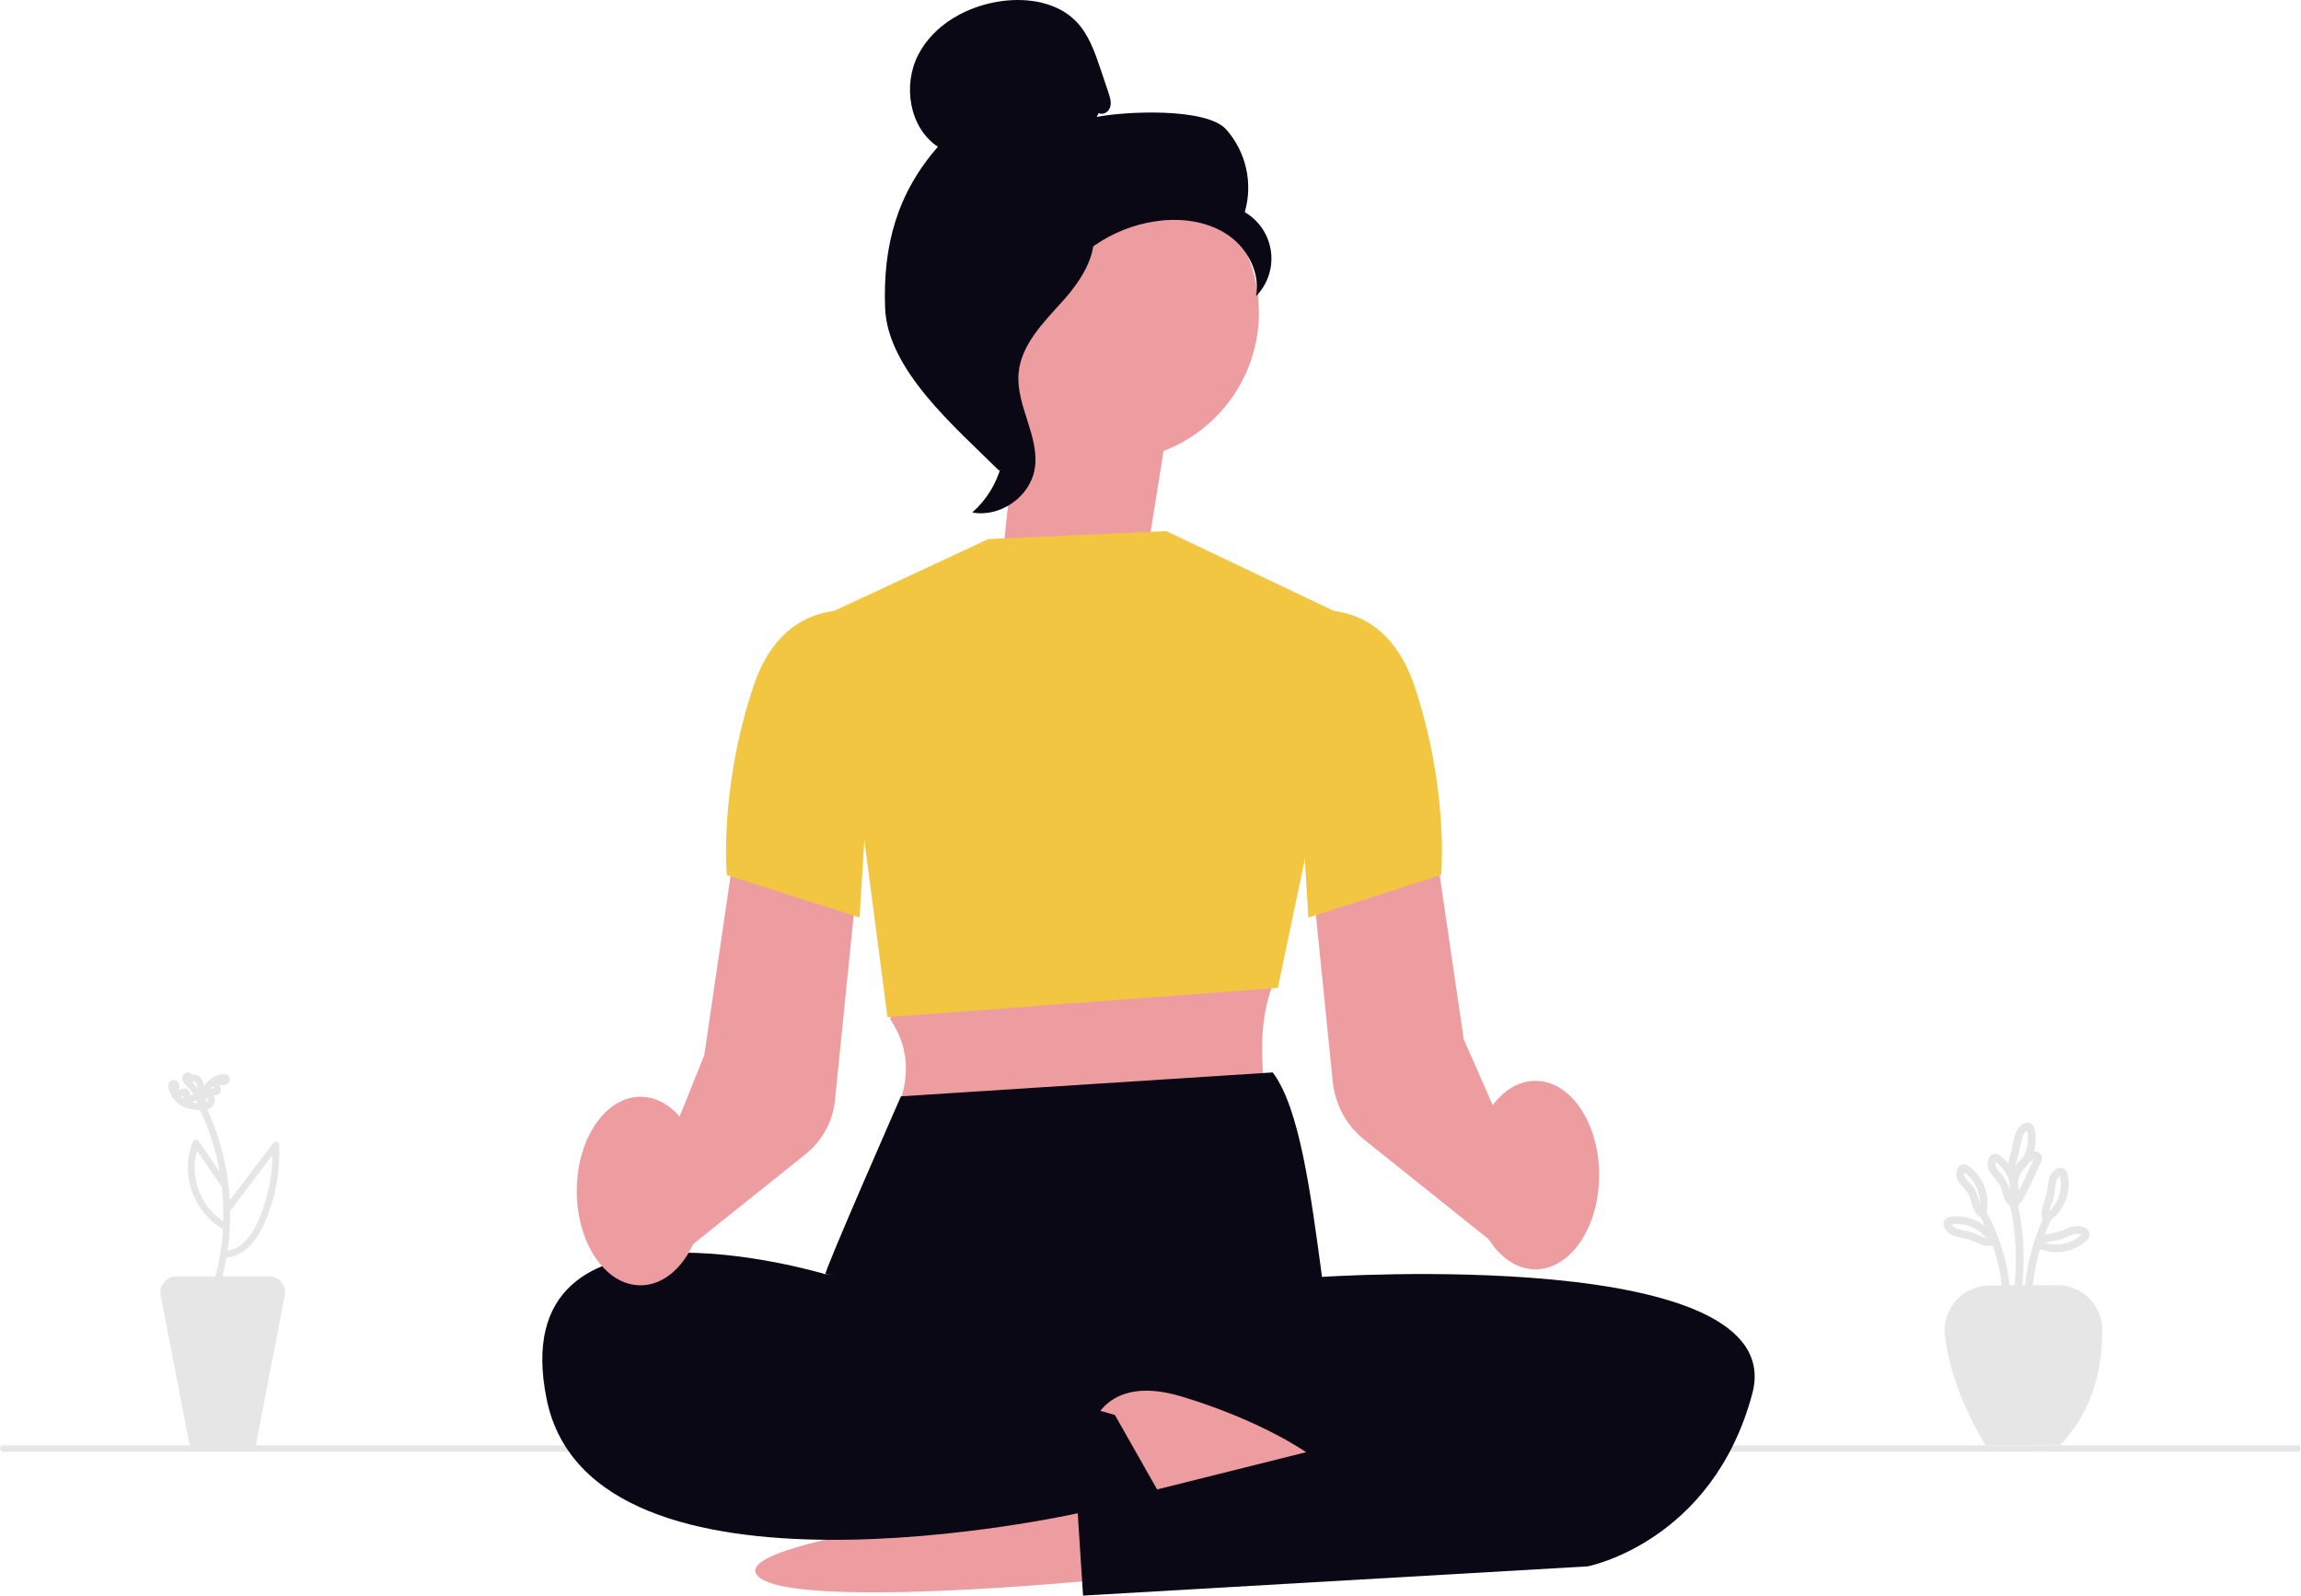
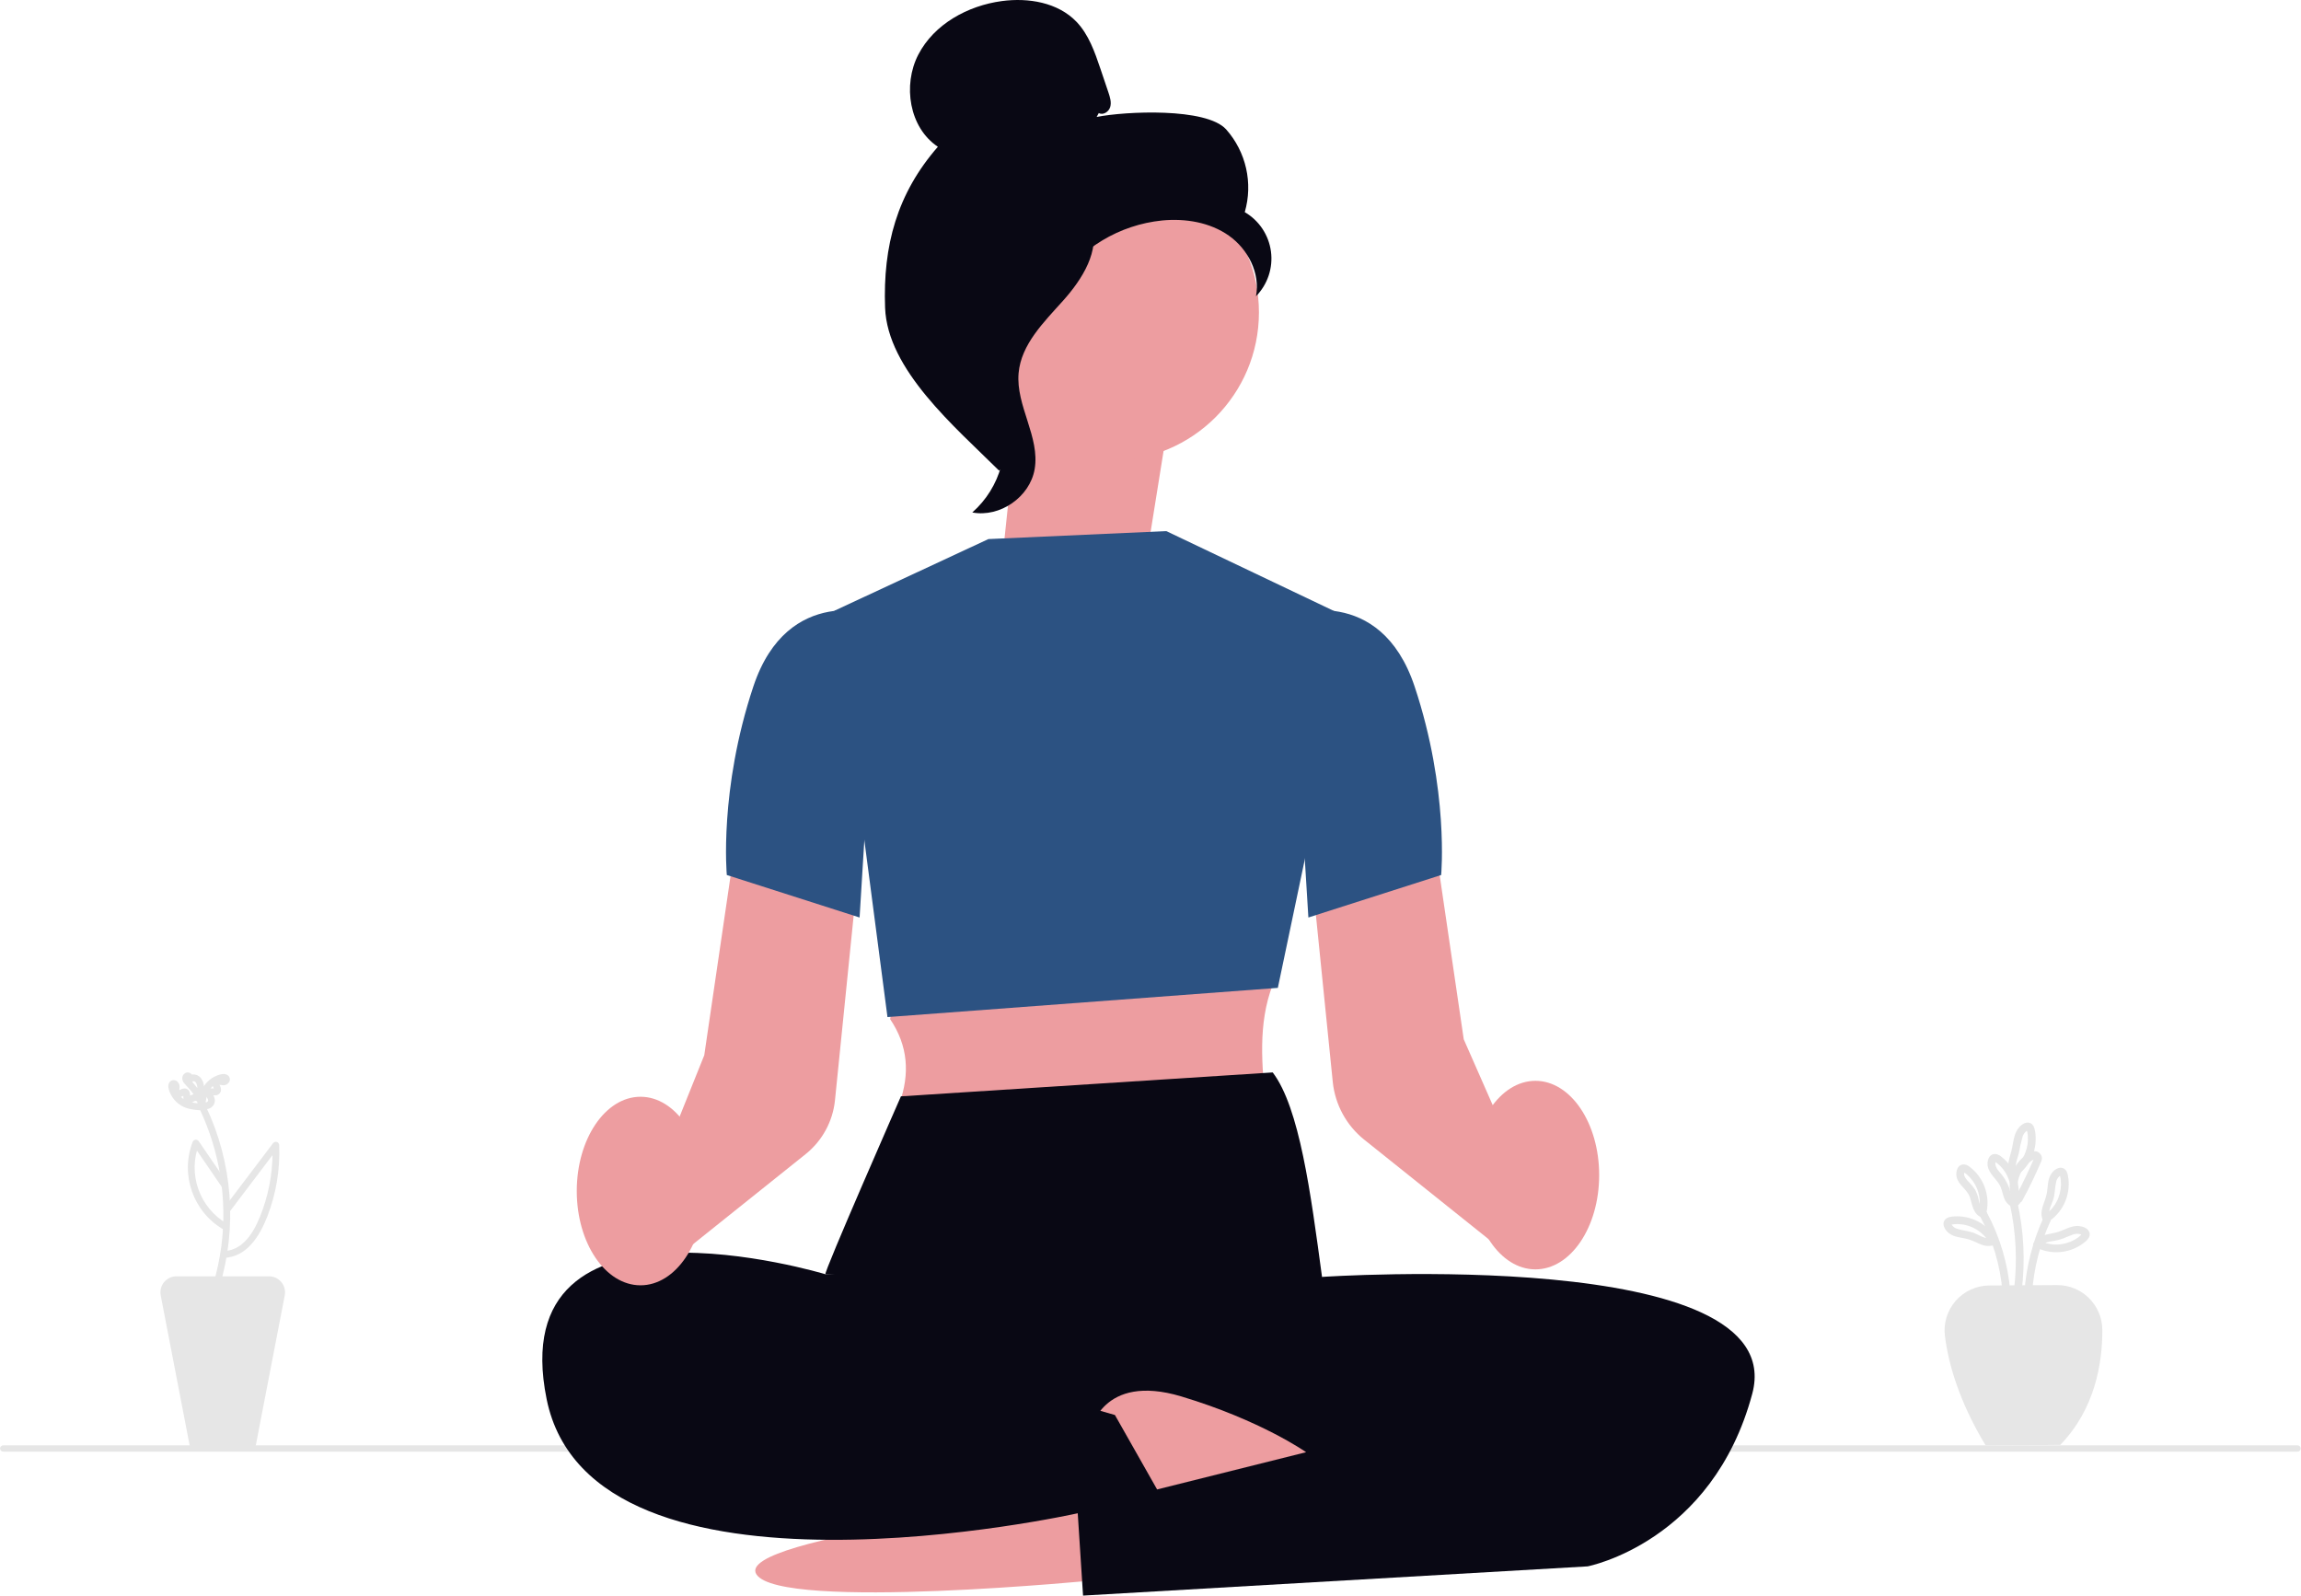
<svg xmlns="http://www.w3.org/2000/svg" width="800" height="554.737" viewBox="0 0 800 554.737">
  <g transform="translate(-565.665 -239.583)">
    <path d="M0,544.5a1.153,1.153,0,0,0,1.207,1.1H798.793a1.1,1.1,0,1,0,0-2.2H1.207A1.153,1.153,0,0,0,0,544.5Z" transform="translate(565.665 198.68)" fill="#e6e6e6" />
    <path d="M427.859,202.3l7.5-46.819-50.568-20.6L377.3,206.037Z" transform="translate(536.718 229.239)" fill="#ed9da0" />
    <circle cx="51.565" cy="51.565" r="51.565" transform="translate(900.234 296.636)" fill="#ed9da0" />
    <path d="M407.589,39.295c1.5.868,3.49-.443,3.97-2.105s-.083-3.425-.628-5.06c-.923-2.742-1.856-5.494-2.779-8.236C406.176,18.05,404.08,12,399.815,7.552,393.361.84,383.113-.868,373.889.369c-11.846,1.588-23.544,8-29.046,18.613s-3.167,25.418,6.8,32.038c-14.191,16.259-19.14,34.392-18.355,55.96S357.566,148.4,372.9,163.6c3.425-2.077,6.537-11.8,4.653-15.336s.812-7.626-1.514-10.876-4.284,1.93-1.92-1.311c1.486-2.04-4.321-6.74-2.105-7.959,10.692-5.909,14.246-19.241,20.968-29.443a50.175,50.175,0,0,1,36.636-22.029c8.079-.766,16.619.619,23.239,5.309S463.77,95.024,462.238,103a18.687,18.687,0,0,0-3.9-29.249,30.543,30.543,0,0,0-6.481-28.779c-6.906-7.617-34.937-6.315-45.019-4.312" transform="translate(540.101 239.587)" fill="#090814" />
    <path d="M408.545,83.32c-13.36,1.44-23.008,13.018-31.151,23.7-4.69,6.158-9.611,12.963-9.491,20.709.12,7.829,5.355,14.542,7.857,21.965a33.1,33.1,0,0,1-9.63,34.863c9.621,1.828,20.017-5.383,21.679-15.031,1.93-11.227-6.583-22.066-5.577-33.423.886-10,8.771-17.7,15.465-25.178s12.991-17.4,9.907-26.96" transform="translate(537.575 233.194)" fill="#090814" />
    <path d="M404.833,592.528s-111.717,11.079-120.026-1.847,113.37-25.852,113.37-25.852Z" transform="translate(543.846 196.253)" fill="#ed9da0" />
    <path d="M337.5,370.49l-2.308,12.252c6.288,9.279,6.888,19.084,3.231,29.3l127.413.923c-1.366-13.8-2.871-28.594,2.373-42.157Z" transform="translate(539.949 211.162)" fill="#ed9da0" />
    <path d="M558.393,457.4l-46.21-36.968a29.6,29.6,0,0,1-10.9-20.035l-7.118-70.419,42.425-14.145,10.23,69.726,25.492,57.936-13.9,13.9h-.009Z" transform="translate(527.753 215.356)" fill="#ed9da0" />
-     <path d="M367.74,202.76l61.86-2.77,65.553,31.225L468.378,358.794,332.656,368.95,314.19,227.688Z" transform="translate(541.56 224.243)" fill="#f3c642" />
+     <path d="M367.74,202.76l61.86-2.77,65.553,31.225L468.378,358.794,332.656,368.95,314.19,227.688Z" transform="translate(541.56 224.243)" fill="#2c5282" />
    <path d="M466.336,403.83c9.3,12.252,13.194,41.751,17.145,71.093,0,0-171.73-.923-172.653-.923s26.249-61.86,26.249-61.86l129.259-8.31Z" transform="translate(541.82 208.605)" fill="#090814" />
    <path d="M463.772,472.3l11.541,7.829s163.42-11.079,149.571,40.624-57.243,60.013-57.243,60.013L392.218,590.924,390.371,562.3s-168.96,37.854-184.656-39.7,96.944-43.394,96.944-43.394L463.772,472.3h0Z" transform="translate(549.997 203.396)" fill="#090814" />
    <path d="M410.65,537.667s3.869-20.312,31.567-12,43.394,19.389,43.394,19.389l-66.476,16.619Z" transform="translate(534.16 199.411)" fill="#ed9da0" />
-     <path d="M485.69,231.356s31.391-11.079,43.394,24.929,9.233,65.553,9.233,65.553L492.153,336.61,485.69,231.356Z" transform="translate(528.403 221.96)" fill="#f3c642" />
+     <path d="M485.69,231.356s31.391-11.079,43.394,24.929,9.233,65.553,9.233,65.553L492.153,336.61,485.69,231.356Z" transform="translate(528.403 221.96)" fill="#2c5282" />
    <path d="M251.7,463.48,241.63,445.734l21.762-54.169,10.23-69.735,42.425,14.145-7.211,71.277a27.581,27.581,0,0,1-10.156,18.65L251.7,463.489h0Z" transform="translate(547.127 214.896)" fill="#ed9da0" />
-     <path d="M326.294,231.356S294.9,220.277,282.9,256.285s-9.233,65.553-9.233,65.553l46.164,14.772,6.463-105.254Z" transform="translate(544.69 221.96)" fill="#f3c642" />
+     <path d="M326.294,231.356S294.9,220.277,282.9,256.285s-9.233,65.553-9.233,65.553l46.164,14.772,6.463-105.254Z" transform="translate(544.69 221.96)" fill="#2c5282" />
    <ellipse cx="22.159" cy="32.776" rx="22.159" ry="32.776" transform="translate(1077.338 615.352)" fill="#ed9da0" />
    <ellipse cx="22.159" cy="32.776" rx="22.159" ry="32.776" transform="translate(766.193 620.892)" fill="#ed9da0" />
    <path d="M332.84,507.83l80.325,23.082,15.7,27.7-30.016,6.463" transform="translate(540.129 200.626)" fill="#090814" />
    <path d="M842.815,625.817H820.234L809.964,572.6a5.59,5.59,0,0,1,5.489-6.649H847.6a5.59,5.59,0,0,1,5.489,6.649Z" transform="translate(-188.425 117.362)" fill="#e6e6e6" />
    <path d="M829.777,572.385a87.416,87.416,0,0,0-4.82-62.956c-.652-1.369-2.686-.174-2.036,1.19a85.814,85.814,0,0,1,7.524,47.464,83.872,83.872,0,0,1-2.942,13.675,1.18,1.18,0,0,0,2.274.627Z" transform="translate(-187.805 114.624)" fill="#e6e6e6" />
    <path d="M833.141,545.414l16.911-22.328-2.2-.595a60.017,60.017,0,0,1-3.37,22.357c-2.187,6.177-5.963,14.235-13.564,14.483-1.513.049-1.52,2.407,0,2.358,8.088-.264,12.54-7.692,15.166-14.413a61.743,61.743,0,0,0,4.125-24.785,1.19,1.19,0,0,0-2.2-.6l-16.911,22.328C830.189,545.433,832.236,546.609,833.141,545.414Z" transform="translate(-187.469 115.224)" fill="#e6e6e6" />
    <path d="M832.785,535.847l-10.019-14.665a1.2,1.2,0,0,0-2.155.282,24.9,24.9,0,0,0,10.724,30.386,1.18,1.18,0,0,0,1.19-2.036,22.557,22.557,0,0,1-9.64-27.723l-2.155.282,10.019,14.665C831.6,538.283,833.644,537.1,832.785,535.847Z" transform="translate(-187.987 115.19)" fill="#e6e6e6" />
    <path d="M824.272,509c-2.318-.115-4.729-.256-6.669-1.676a7.259,7.259,0,0,1-1.841-1.99,7.07,7.07,0,0,1-.607-1.169,3.694,3.694,0,0,1-.31-1.233c0,.113.113-.091,0,0l-.169.135a.416.416,0,0,1-.542.111c-.184.023-.057-.285-.091.263a5.34,5.34,0,0,0-.007,1.778,2.111,2.111,0,0,0,2.724,1.518,7.729,7.729,0,0,0,1.142-.538l.106-.054q.195-.093.032-.014c.09-.152.141.146-.009-.024l.1,0-.12-.007a.44.44,0,0,1-.309-.229q-.057-.176-.019-.051c.037.052.039.286.02.059.006.076.006.154.007.23,0,.2-.012.393-.012.59a2.751,2.751,0,0,0,.309,1.411,1.894,1.894,0,0,0,1.728.9c.77-.036,1.206-.573,1.856-.865a.726.726,0,0,1,.874.168.748.748,0,0,1,.094.769,1.209,1.209,0,0,0,.423,1.613,1.19,1.19,0,0,0,1.613-.423,3.062,3.062,0,0,0-2.727-4.556,3.006,3.006,0,0,0-1.05.205,3.047,3.047,0,0,0-1.113.647c-.418.519-.129-.013-.111.094,0-.012.419.234.45.255l.041.107q-.045-.2-.017.01c0-.112-.012-.225-.012-.337a5.234,5.234,0,0,0-.115-1.555,1.961,1.961,0,0,0-1.4-1.341,2.681,2.681,0,0,0-1.83.363,6.741,6.741,0,0,1-.645.333c.194-.073-.064.024-.095.012-.145-.056.138,0,.152,0,.082.036.212.209.224.211-.052-.011-.049-.193-.051-.227-.027-.413.111-.825.111-1.238a2.416,2.416,0,0,0-.971-2.028,1.824,1.824,0,0,0-2.292.105c-1.068.982-.632,2.588-.154,3.744a9.6,9.6,0,0,0,6.034,5.566,20.566,20.566,0,0,0,5.241.713,1.179,1.179,0,1,0,0-2.358Z" transform="translate(-188.298 114.243)" fill="#e6e6e6" />
    <path d="M824.8,510.252c.218-2.2.47-4.552,1.872-6.362a7.481,7.481,0,0,1,2.235-1.916,6.7,6.7,0,0,1,1.243-.553c.242-.079.487-.133.732-.2.434-.119-.082-.013.14-.03a1.762,1.762,0,0,1,.189-.007q.223.013.056,0c.172-.1.118.106.041,0l-.07-.051a.57.57,0,0,1-.126-.653c-.014-.15.249-.033-.133-.094a5.357,5.357,0,0,0-1.888-.107,2.107,2.107,0,0,0-1.656,2.672,10.3,10.3,0,0,0,.524,1.236c-.076-.188,0,.031.019.08.043.145-.032.2.017.033a.757.757,0,0,1,.068-.227.448.448,0,0,1,.146-.144q.205-.075.009-.017c.018-.029.277,0,0-.007-.111,0-.223,0-.334-.007-.171-.009-.341-.028-.512-.036a2.611,2.611,0,0,0-1.436.275,1.889,1.889,0,0,0-.887,1.985,9.161,9.161,0,0,0,.764,1.608.722.722,0,0,1-1.062.84c-1.326-.742-2.516,1.294-1.19,2.036a3.061,3.061,0,0,0,4.633-2.785,4.826,4.826,0,0,0-.776-2.009s-.126-.2-.076-.184c.306.1-.154.481-.216.546l-.112.049q.2-.043-.021-.005c.108-.005.215,0,.323,0a4.832,4.832,0,0,0,1.621-.056,1.972,1.972,0,0,0,1.349-1.359,2.8,2.8,0,0,0-.342-1.909c-.037-.08-.226-.514-.169-.356-.007-.02-.1-.316-.094-.316.117,0-.124.405.017.118.165-.334-.161.349-.184.259-.01-.037.22-.024.23-.024.412.01.816.156,1.231.172a2.38,2.38,0,0,0,2.091-.969,1.823,1.823,0,0,0-.165-2.309c-.962-.983-2.529-.637-3.669-.219a9.979,9.979,0,0,0-3.463,2.138,9.711,9.711,0,0,0-2.422,3.788,21.148,21.148,0,0,0-.91,5.079,1.187,1.187,0,0,0,1.179,1.179,1.2,1.2,0,0,0,1.179-1.179Z" transform="translate(-187.821 114.145)" fill="#e6e6e6" />
    <path d="M824.949,507.811a30.186,30.186,0,0,0-3.57-5.286q-.483-.576-1-1.125a7.878,7.878,0,0,1-.872-.95c-.05-.084-.039-.129-.067-.147q-.031-.123,0-.016a.211.211,0,0,1,0,.147c.014.094-.094.074.01-.016-.187.161-.332.312-.626.222-.11-.034-.183-.153-.268-.2s.023-.037,0,.029c-.046.135-.167.443-.241.622l2.274.627c.03-.146.138-.291,0-.123a1.562,1.562,0,0,1,.17-.171q-.114.095.062-.023c-.163.061.174-.052.178-.053-.228.048.312.048.114.007a1.362,1.362,0,0,1,.932.855,4.9,4.9,0,0,1,.307,2.009,10.776,10.776,0,0,1-.24,2.325,1.207,1.207,0,0,0,.823,1.45,1.191,1.191,0,0,0,1.45-.823c.472-2.2.7-5.046-.814-6.905a3.274,3.274,0,0,0-2.765-1.255,2.771,2.771,0,0,0-2.489,2.081,1.179,1.179,0,0,0,2.274.627,2.688,2.688,0,0,0,0-2.468,1.879,1.879,0,0,0-2.083-.88,2.058,2.058,0,0,0-1.406,1.855,2.817,2.817,0,0,0,.843,2.032c.893,1.021,1.846,1.966,2.656,3.061a28.918,28.918,0,0,1,2.31,3.681,1.179,1.179,0,1,0,2.036-1.19Z" transform="translate(-188.077 114.12)" fill="#e6e6e6" />
    <path d="M718.126,632.875c-.169.076-26.14.076-25.97.151-9.332-15.458-12.95-28.522-14.147-38.084a15.628,15.628,0,0,1,15.467-17.489l23.507-.137a15.65,15.65,0,0,1,15.757,15.551C732.793,604.487,730.194,620.418,718.126,632.875Z" transform="translate(563.848 109.053)" fill="#e6e6e6" />
    <path d="M700.851,584.392a90.676,90.676,0,0,0-1.516-30.924c-.38-1.7-2.995-.982-2.615.721a88.516,88.516,0,0,1,1.419,30.2C697.925,586.119,700.639,586.1,700.851,584.392Z" transform="translate(567.704 103.959)" fill="#e6e6e6" />
    <path d="M703.617,584.108a72.027,72.027,0,0,1,6.352-24.873c.722-1.575-1.615-2.955-2.342-1.369a75.734,75.734,0,0,0-6.722,26.242C700.781,585.85,703.494,585.842,703.617,584.108Z" transform="translate(568.57 104.917)" fill="#e6e6e6" />
    <path d="M698.667,584.093a70.564,70.564,0,0,0-8.105-27.528c-.824-1.539-3.166-.171-2.341,1.369a67.219,67.219,0,0,1,7.735,26.16C696.1,585.82,698.811,585.835,698.667,584.093Z" transform="translate(565.931 104.656)" fill="#e6e6e6" />
    <path d="M690.983,558.413c-1.547-.564-1.721-2.924-2.082-4.28a10.96,10.96,0,0,0-1.182-2.967,17.37,17.37,0,0,0-2.1-2.573,6.667,6.667,0,0,1-1.527-2.073,1.805,1.805,0,0,1-.091-.942,2.29,2.29,0,0,0,.113-.42l.02-.047q.128-.248-.386.073c0,.021.656.383.725.435a12.927,12.927,0,0,1,4.728,12.621c-.351,1.7,2.262,2.432,2.615.721a15.7,15.7,0,0,0-5.974-15.684,3.393,3.393,0,0,0-2.185-.779,2.446,2.446,0,0,0-2.078,1.724,4.722,4.722,0,0,0,.244,3.842c1.127,2.245,3.459,3.534,4.239,6.005.866,2.743,1.1,5.826,4.2,6.956a1.368,1.368,0,0,0,1.668-.947,1.385,1.385,0,0,0-.947-1.668Z" transform="translate(564.543 101.907)" fill="#e6e6e6" />
    <path d="M700.006,555.406c-1.608-.583-1.763-2.764-2.2-4.168a17.58,17.58,0,0,0-3.515-5.668,5.4,5.4,0,0,1-1.272-2.347,2.088,2.088,0,0,1-.013-.509c.017-.163.153-.414.13-.562l.02-.047q.128-.248-.386.073a1.922,1.922,0,0,1,.23.1c.2.175.463.305.677.476a12.681,12.681,0,0,1,3.856,5.249,12.814,12.814,0,0,1,.69,7.23c-.351,1.7,2.262,2.432,2.615.721a15.7,15.7,0,0,0-5.652-15.439,4.435,4.435,0,0,0-1.922-.989,2.319,2.319,0,0,0-2.429,1.162,4.766,4.766,0,0,0-.205,4c.959,2.462,3.333,4.026,4.29,6.474.507,1.3.717,2.685,1.27,3.966a5.118,5.118,0,0,0,3.094,2.895c1.643.6,2.351-2.024.721-2.615Z" transform="translate(566.391 101.29)" fill="#e6e6e6" />
    <path d="M708.877,560.746c-1.046-1.935.417-4.231,1.025-6.088.654-2,.556-4.087,1.023-6.114a3.523,3.523,0,0,1,1.179-2.125c.172-.13.717-.278.288-.339-.315-.045-.162.009-.077.311a8.47,8.47,0,0,1,.254,1.41,13.217,13.217,0,0,1-.864,6.159,12.514,12.514,0,0,1-4.028,5.386,1.4,1.4,0,0,0-.486,1.855,1.365,1.365,0,0,0,1.855.486,15.718,15.718,0,0,0,6.179-14.366c-.174-1.364-.426-3.186-1.922-3.721-1.465-.523-2.953.538-3.822,1.658-1.622,2.09-1.321,4.813-1.814,7.266-.662,3.289-2.944,6.237-1.13,9.59.83,1.536,3.173.168,2.342-1.369Z" transform="translate(569.585 102.105)" fill="#e6e6e6" />
    <path d="M699.376,547.719c-1.124-2.061-.016-4.374.543-6.441a55.01,55.01,0,0,1,1.374-6.075,3.97,3.97,0,0,1,1.4-1.871,3.294,3.294,0,0,1,.4-.218c-.014-.092-.411-.057-.4-.088a3.179,3.179,0,0,0,.164.559,10.069,10.069,0,0,1,.223,1.429,13.268,13.268,0,0,1-.886,5.919,12.516,12.516,0,0,1-4.028,5.385,1.4,1.4,0,0,0-.486,1.855,1.365,1.365,0,0,0,1.855.486,15.709,15.709,0,0,0,6.194-14.246c-.158-1.294-.35-2.987-1.614-3.7-1.386-.786-2.977.2-3.932,1.221-1.836,1.967-2.052,4.706-2.556,7.218-.677,3.375-2.42,6.6-.6,9.939.836,1.533,3.178.165,2.342-1.369Z" transform="translate(567.611 99.429)" fill="#e6e6e6" />
    <path d="M706,567.5c.974-1.585,2.951-1.744,4.624-2.042a17.5,17.5,0,0,0,3.077-.791c1.085-.4,2.129-.916,3.225-1.293a4.476,4.476,0,0,1,2.912-.257c.055.019.667.356.691.343.087-.047-.148-.357-.128-.357-.013,0-.108.14-.129.154-.414.285-.758.7-1.171,1a13.12,13.12,0,0,1-5.714,2.316,12.571,12.571,0,0,1-6.756-.81,1.4,1.4,0,0,0-1.855.486,1.366,1.366,0,0,0,.486,1.855,15.752,15.752,0,0,0,15.887-2.02c1.1-.87,2.33-2.03,1.866-3.58-.43-1.436-2.225-2.07-3.563-2.213-2.919-.311-5.489,1.666-8.237,2.3-2.869.657-5.85.771-7.557,3.547-.917,1.491,1.428,2.855,2.341,1.369Z" transform="translate(569.093 105.552)" fill="#e6e6e6" />
    <path d="M700.271,555.432a10.923,10.923,0,0,1,4.561-13.766q.157-.091.318-.175.3-.051.091-.139c.221-.746-.086-.161-.168.029q-.369.861-.749,1.716-.848,1.912-1.741,3.8c-1.227,2.6-2.51,5.176-3.914,7.685-.853,1.525,1.488,2.894,2.342,1.369,1.359-2.43,2.6-4.922,3.8-7.438q.875-1.846,1.707-3.712.365-.819.722-1.643a5.7,5.7,0,0,0,.668-1.892,2.583,2.583,0,0,0-2.862-2.565,7.927,7.927,0,0,0-3.543,2,13.553,13.553,0,0,0-4.248,6.355,13.84,13.84,0,0,0,.678,9.744,1.365,1.365,0,0,0,1.855.486,1.39,1.39,0,0,0,.487-1.855Z" transform="translate(567.701 101.125)" fill="#e6e6e6" />
    <path d="M694.488,564.869c-1.947.874-4.323-.793-6.067-1.509-1.95-.8-4.036-.878-6.023-1.515a3.35,3.35,0,0,1-1.851-1.291,2.671,2.671,0,0,0-.213-.368c.069.016-.292.24-.136.208.139-.028.277-.063.418-.087a9.8,9.8,0,0,1,1.521-.124,12.968,12.968,0,0,1,11,5.822c.941,1.463,3.289.1,2.342-1.369a15.717,15.717,0,0,0-13.939-7.141c-1.359.087-3.022.237-3.72,1.6-.713,1.387.326,3.085,1.361,4.008,1.986,1.772,4.73,1.678,7.148,2.386,1.614.473,3.067,1.352,4.654,1.9a6.389,6.389,0,0,0,4.871-.171,1.366,1.366,0,0,0,.486-1.855,1.389,1.389,0,0,0-1.855-.486Z" transform="translate(563.784 104.981)" fill="#e6e6e6" />
  </g>
</svg>
